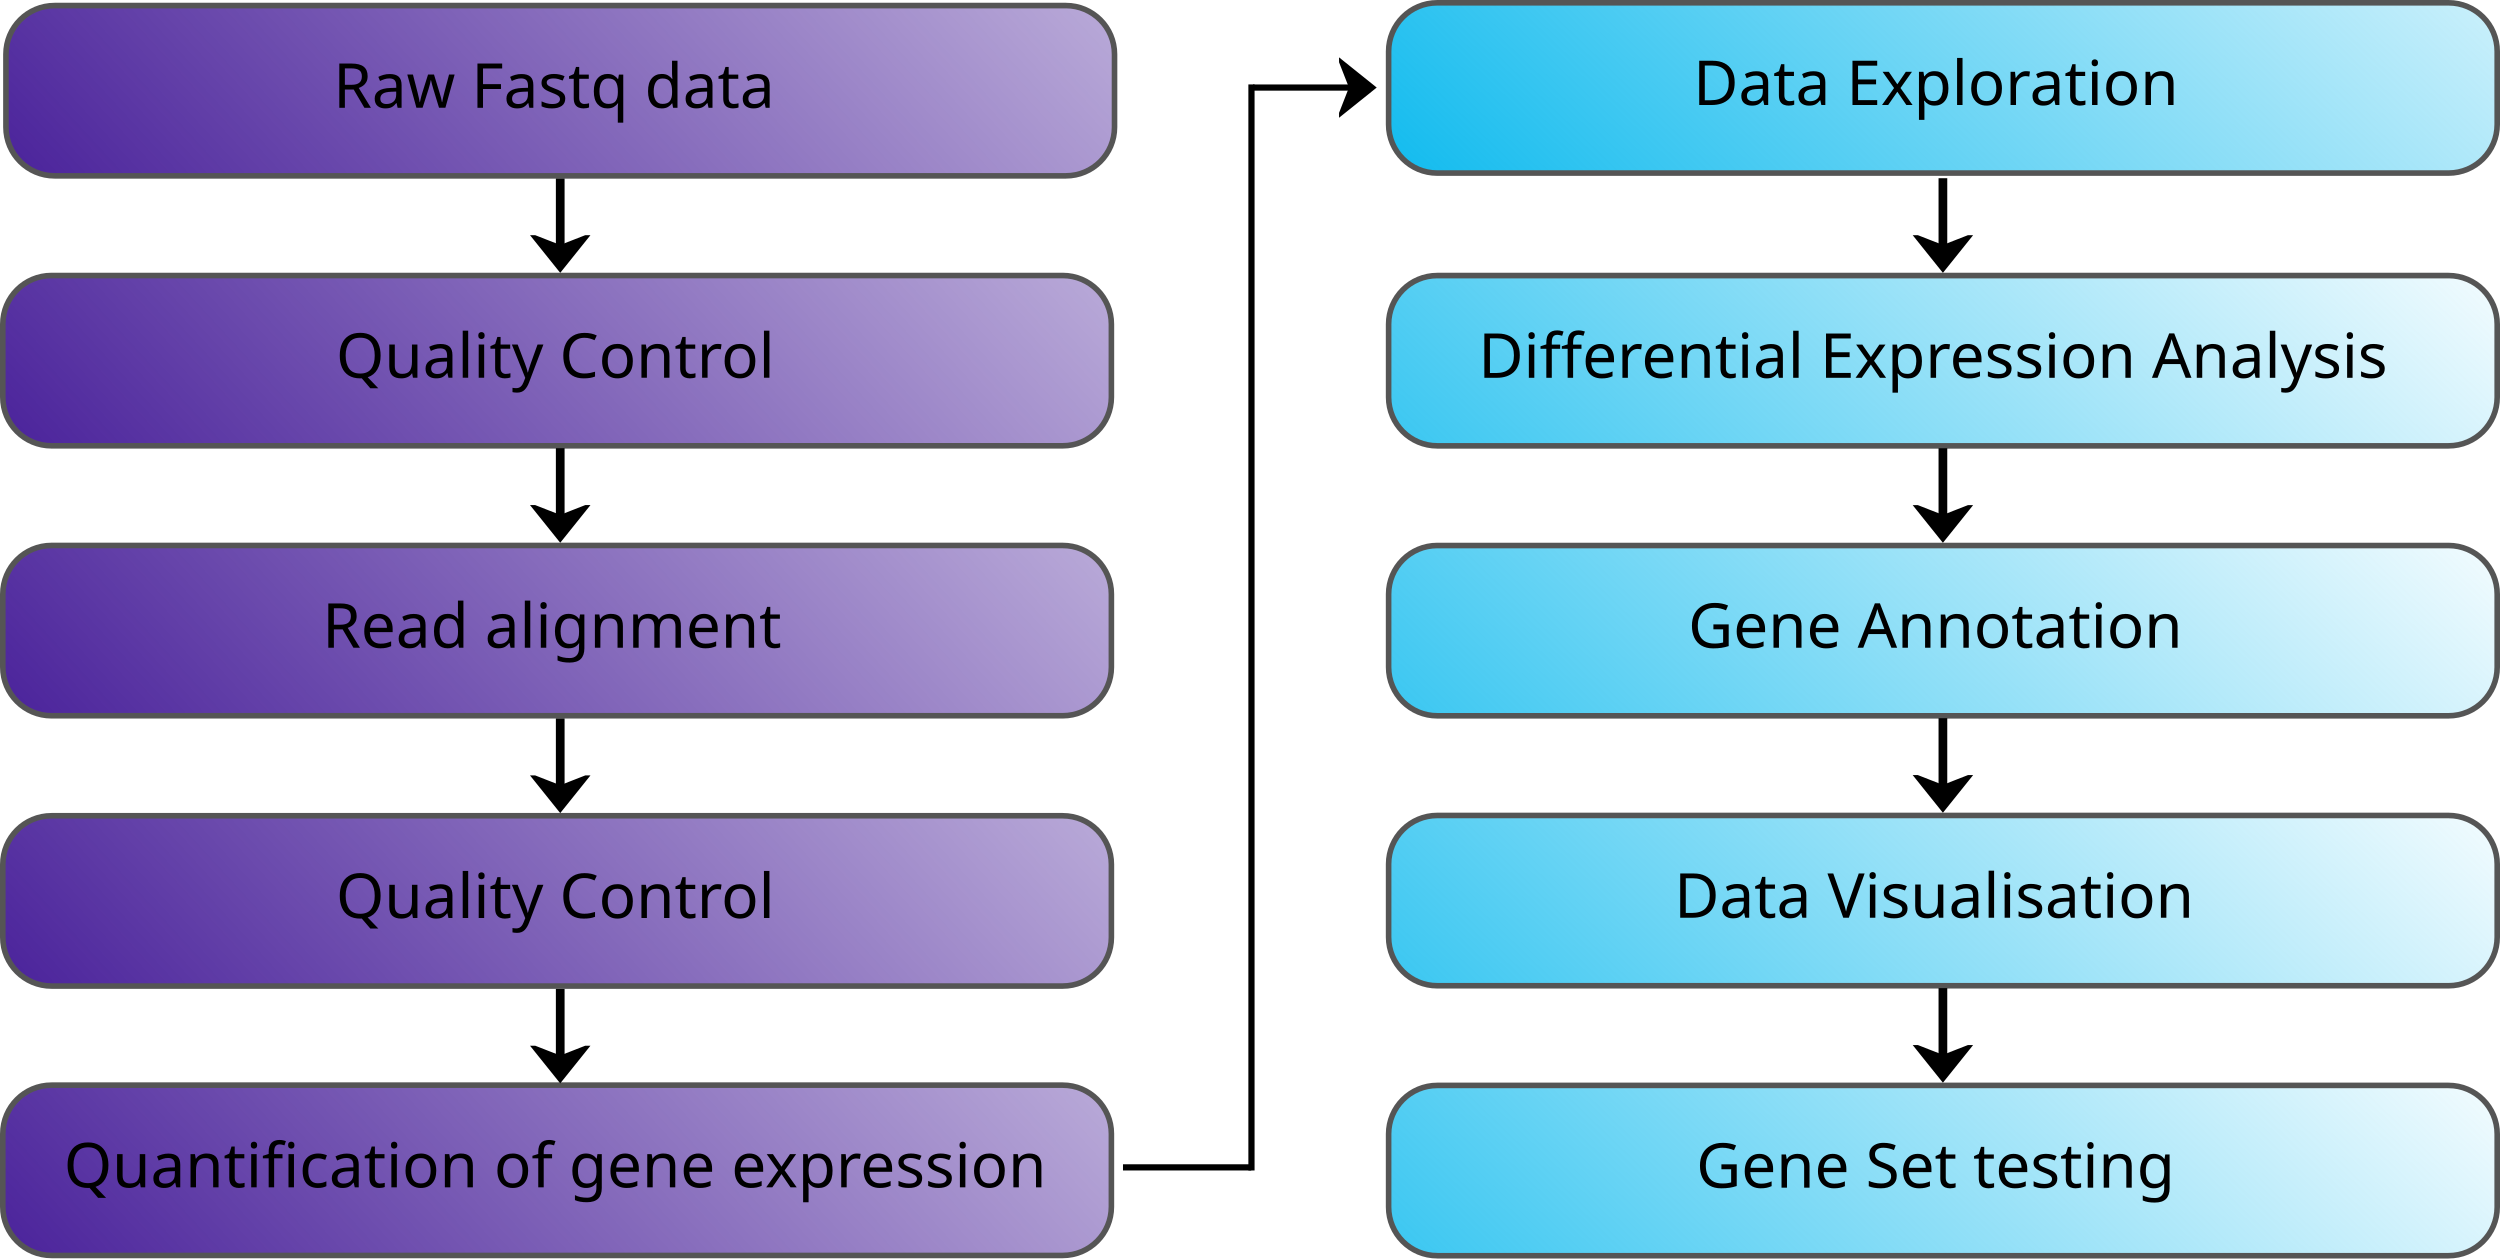
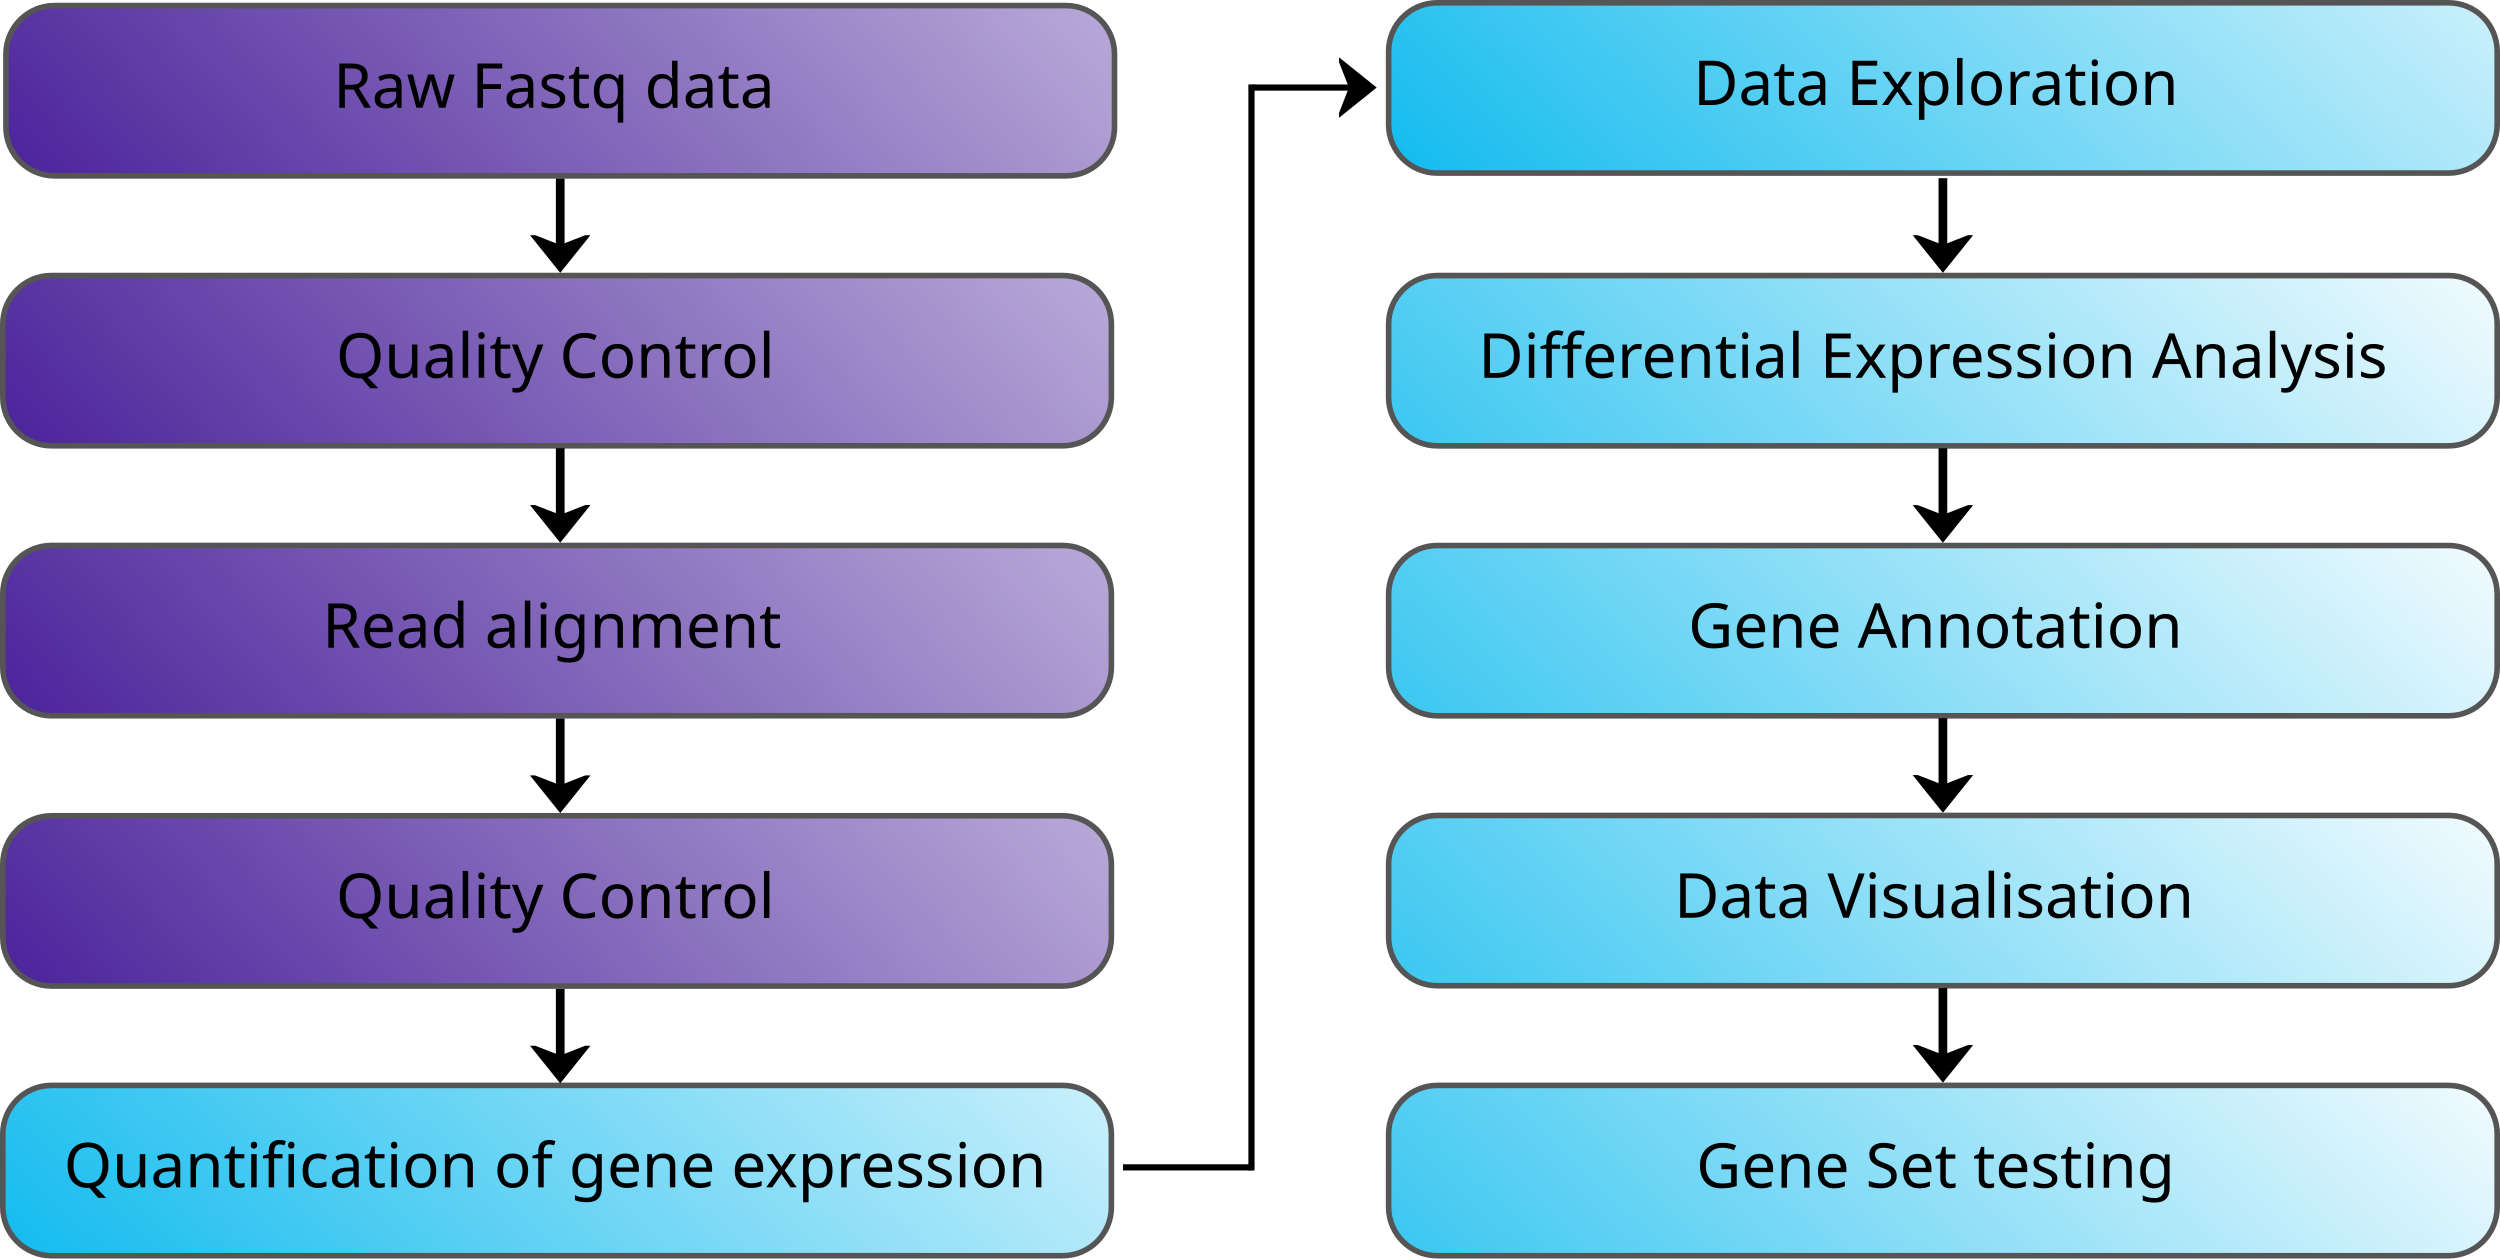
<svg xmlns="http://www.w3.org/2000/svg" xmlns:xlink="http://www.w3.org/1999/xlink" width="3227.329" height="1624.643" viewBox="0 0 3227.329 1624.643" id="svg4786" version="1.1">
  <defs id="defs4788">
    <linearGradient id="linearGradient5520">
      <stop style="stop-color:#2e008b;stop-opacity:1;" offset="0" id="stop5522" />
      <stop style="stop-color:#2e008b;stop-opacity:0;" offset="1" id="stop5524" />
    </linearGradient>
    <linearGradient id="linearGradient5436">
      <stop id="stop5514" offset="0" style="stop-color:#00b6ed;stop-opacity:1;" />
      <stop id="stop5516" offset="1" style="stop-color:#00b6ed;stop-opacity:0;" />
    </linearGradient>
    <linearGradient xlink:href="#linearGradient5436" id="linearGradient5466" x1="-400.02" y1="1848.362" x2="703.066" y2="700.829" gradientUnits="userSpaceOnUse" gradientTransform="translate(-103.4062,392.9263)" />
    <linearGradient xlink:href="#linearGradient5436" id="linearGradient5472" gradientUnits="userSpaceOnUse" x1="-400.02" y1="1848.362" x2="703.066" y2="700.829" gradientTransform="translate(-103.4062,741.4191)" />
    <linearGradient xlink:href="#linearGradient5436" id="linearGradient5476" gradientUnits="userSpaceOnUse" x1="-400.02" y1="1848.362" x2="703.066" y2="700.829" gradientTransform="translate(-103.4062,44.4335)" />
    <linearGradient xlink:href="#linearGradient5436" id="linearGradient5480" gradientUnits="userSpaceOnUse" gradientTransform="translate(-103.4062,-304.0592)" x1="-400.02" y1="1848.362" x2="703.066" y2="700.829" />
    <linearGradient xlink:href="#linearGradient5436" id="linearGradient5488" gradientUnits="userSpaceOnUse" gradientTransform="translate(-103.4062,-1345.912)" x1="-400.02" y1="1848.362" x2="703.066" y2="700.829" />
    <linearGradient xlink:href="#linearGradient5436" id="linearGradient5492" gradientUnits="userSpaceOnUse" gradientTransform="translate(0,-1542.773)" x1="-400.02" y1="1848.362" x2="703.066" y2="700.829" />
    <linearGradient xlink:href="#linearGradient5520" id="linearGradient5526" x1="-2316.843" y1="1046.031" x2="-648.585" y2="-488.044" gradientUnits="userSpaceOnUse" gradientTransform="translate(-99.61834,-360.922)" />
    <linearGradient xlink:href="#linearGradient5520" id="linearGradient5545" gradientUnits="userSpaceOnUse" gradientTransform="translate(-103.4062,-12.42919)" x1="-2316.843" y1="1046.031" x2="-648.585" y2="-488.044" />
    <linearGradient xlink:href="#linearGradient5520" id="linearGradient5555" gradientUnits="userSpaceOnUse" gradientTransform="translate(3.787842,-8.377617)" x1="-2316.843" y1="1046.031" x2="-648.585" y2="-488.044" />
    <linearGradient xlink:href="#linearGradient5436" id="linearGradient3885" gradientUnits="userSpaceOnUse" gradientTransform="translate(0,-1542.773)" x1="-400.02" y1="1848.362" x2="703.066" y2="700.829" />
    <linearGradient xlink:href="#linearGradient5520" id="linearGradient3901" gradientUnits="userSpaceOnUse" gradientTransform="translate(3.787842,-8.377617)" x1="-2316.843" y1="1046.031" x2="-648.585" y2="-488.044" />
    <linearGradient xlink:href="#linearGradient5520" id="linearGradient3907" gradientUnits="userSpaceOnUse" gradientTransform="translate(3.787842,-8.377617)" x1="-2316.843" y1="1046.031" x2="-648.585" y2="-488.044" />
    <linearGradient xlink:href="#linearGradient5520" id="linearGradient3912" gradientUnits="userSpaceOnUse" gradientTransform="translate(-103.4062,336.0635)" x1="-2316.843" y1="1046.031" x2="-648.585" y2="-488.044" />
-     <linearGradient xlink:href="#linearGradient5520" id="linearGradient3916" gradientUnits="userSpaceOnUse" gradientTransform="translate(-103.4062,1032.764)" x1="-2316.843" y1="1046.031" x2="-648.585" y2="-488.044" />
    <linearGradient xlink:href="#linearGradient5436" id="linearGradient3921" gradientUnits="userSpaceOnUse" gradientTransform="translate(-1670.437,51.461)" x1="-400.02" y1="1848.362" x2="703.066" y2="700.829" />
-     <linearGradient xlink:href="#linearGradient5520" id="linearGradient957" gradientUnits="userSpaceOnUse" gradientTransform="translate(-103.4062,684.9904)" x1="-2316.843" y1="1046.031" x2="-648.585" y2="-488.044" />
+     <linearGradient xlink:href="#linearGradient5520" id="linearGradient957" gradientUnits="userSpaceOnUse" gradientTransform="translate(-103.4061,684.9904)" x1="-2316.843" y1="1046.031" x2="-648.585" y2="-488.044" />
+     <linearGradient xlink:href="#linearGradient5436" id="linearGradient1077" gradientUnits="userSpaceOnUse" gradientTransform="translate(-1892.399,51.68535)" x1="-400.02" y1="1848.362" x2="703.066" y2="700.829" />
  </defs>
  <g id="layer1" transform="translate(2458.128,34.13074)">
-     <rect style="fill:url(#linearGradient3916);fill-opacity:1;stroke:#555555;stroke-width:7.236;stroke-miterlimit:4;stroke-dasharray:none;stroke-opacity:1" id="rect3914" width="1431.101" height="219.81" x="-2454.51" y="1366.742" ry="62.803" rx="62.803" />
+     <rect rx="62.803" style="fill:url(#linearGradient1077);fill-opacity:1;stroke:#555555;stroke-width:7.236;stroke-miterlimit:4;stroke-dasharray:none;stroke-opacity:1" id="rect1075" width="1431.101" height="219.81" x="-2454.51" y="1367.084" ry="62.803" />
    <text xml:space="preserve" style="font-style:normal;font-weight:normal;line-height:0%;font-family:sans-serif;text-align:center;letter-spacing:0px;word-spacing:0px;text-anchor:middle;fill:#000000;fill-opacity:1;stroke:none" x="-1733.721" y="1498.666" id="text5336">
      <tspan id="tspan5338" x="-1733.721" y="1498.666" style="font-size:80px;line-height:1.25">Quantification of gene expression</tspan>
    </text>
    <rect ry="62.803" y="-30.513" x="-665.517" height="219.81" width="1431.101" id="rect5486" style="fill:url(#linearGradient5488);fill-opacity:1;stroke:#555555;stroke-width:7.236;stroke-miterlimit:4;stroke-dasharray:none;stroke-opacity:1" rx="62.803" />
    <text id="text5349" y="101.428" x="48.764" style="font-style:normal;font-weight:normal;line-height:0%;font-family:sans-serif;text-align:center;letter-spacing:0px;word-spacing:0px;text-anchor:middle;fill:#000000;fill-opacity:1;stroke:none" xml:space="preserve">
      <tspan style="font-size:80px;line-height:1.25" y="101.428" x="48.764" id="tspan5351">Data Exploration</tspan>
    </text>
    <rect style="fill:url(#linearGradient5545);fill-opacity:1;stroke:#555555;stroke-width:7.236;stroke-miterlimit:4;stroke-dasharray:none;stroke-opacity:1" id="rect5539" width="1431.101" height="219.81" x="-2454.51" y="321.548" ry="62.803" rx="62.803" />
    <text xml:space="preserve" style="font-style:normal;font-weight:normal;line-height:0%;font-family:sans-serif;text-align:center;letter-spacing:0px;word-spacing:0px;text-anchor:middle;fill:#000000;fill-opacity:1;stroke:none" x="-1733.428" y="453.523" id="text5541">
      <tspan id="tspan5543" x="-1733.428" y="453.523" style="font-size:80px;line-height:1.25">Quality Control</tspan>
    </text>
    <rect ry="62.803" y="670.041" x="-2454.51" height="219.81" width="1431.101" id="rect5549" style="fill:url(#linearGradient3912);fill-opacity:1;stroke:#555555;stroke-width:7.236;stroke-miterlimit:4;stroke-dasharray:none;stroke-opacity:1" rx="62.803" />
    <text id="text5551" y="802.016" x="-1737.861" style="font-style:normal;font-weight:normal;line-height:0%;font-family:sans-serif;text-align:center;letter-spacing:0px;word-spacing:0px;text-anchor:middle;fill:#000000;fill-opacity:1;stroke:none" xml:space="preserve">
      <tspan style="font-size:80px;line-height:1.25" y="802.016" x="-1737.861" id="tspan5553">Read alignment</tspan>
    </text>
    <g id="g5619" transform="matrix(0.9860394,0,0,0.4999851,-9.361474,417.8415)">
      <path id="path5612" d="m -1749.982,-443.834 v 193.18" style="fill:none;stroke:#000000;stroke-width:11.4;stroke-linecap:butt;stroke-linejoin:miter;stroke-miterlimit:4;stroke-dasharray:none;stroke-opacity:1" />
      <path id="path5614" d="m -1786.659,-294.805 18.338,45.094 18.338,45.093 18.338,-45.093 18.339,-45.094 h -3.271 l -14.522,11.197 -18.884,14.56 -18.884,-14.56 -14.522,-11.197 z" style="fill:#000000;fill-opacity:1;stroke:#000000;stroke-width:3.874;stroke-miterlimit:4;stroke-dasharray:none;stroke-opacity:1" />
    </g>
    <rect ry="62.803" y="-26.945" x="-2450.462" height="219.81" width="1431.101" id="rect5508" style="fill:url(#linearGradient5526);fill-opacity:1;stroke:#555555;stroke-width:7.236;stroke-miterlimit:4;stroke-dasharray:none;stroke-opacity:1" rx="62.803" />
    <text id="text5528" y="105.031" x="-1735.186" style="font-style:normal;font-weight:normal;line-height:0%;font-family:sans-serif;text-align:center;letter-spacing:0px;word-spacing:0px;text-anchor:middle;fill:#000000;fill-opacity:1;stroke:none" xml:space="preserve">
      <tspan style="font-size:80px;line-height:1.25" y="105.031" x="-1735.186" id="tspan5530">Raw Fastq data</tspan>
    </text>
    <g transform="matrix(0.9860394,0,0,0.4999851,-9.361474,766.2763)" id="g5623">
      <path style="fill:none;stroke:#000000;stroke-width:11.4;stroke-linecap:butt;stroke-linejoin:miter;stroke-miterlimit:4;stroke-dasharray:none;stroke-opacity:1" d="m -1749.982,-443.834 v 193.18" id="path5625" />
      <path style="fill:#000000;fill-opacity:1;stroke:#000000;stroke-width:3.874;stroke-miterlimit:4;stroke-dasharray:none;stroke-opacity:1" d="m -1786.659,-294.805 18.338,45.094 18.338,45.093 18.338,-45.093 18.339,-45.094 h -3.271 l -14.522,11.197 -18.884,14.56 -18.884,-14.56 -14.522,-11.197 z" id="path5627" />
    </g>
-     <g id="g932" transform="translate(0,-344.8668)">
+     <g id="g932" transform="translate(0,-344.8669)">
      <rect rx="62.803" style="fill:url(#linearGradient5480);fill-opacity:1;stroke:#555555;stroke-width:7.236;stroke-miterlimit:4;stroke-dasharray:none;stroke-opacity:1" id="rect5478" width="1431.101" height="219.81" x="-665.517" y="666.473" ry="62.803" />
      <text xml:space="preserve" style="font-style:normal;font-weight:normal;line-height:0%;font-family:sans-serif;text-align:center;letter-spacing:0px;word-spacing:0px;text-anchor:middle;fill:#000000;fill-opacity:1;stroke:none" x="48.08" y="798.449" id="text5365">
        <tspan id="tspan5367" x="48.08" y="798.449" style="font-size:80px;line-height:1.25">Differential Expression Analysis</tspan>
      </text>
      <rect rx="62.803" ry="62.803" y="1014.966" x="-665.517" height="219.81" width="1431.101" id="rect5474" style="fill:url(#linearGradient5476);fill-opacity:1;stroke:#555555;stroke-width:7.236;stroke-miterlimit:4;stroke-dasharray:none;stroke-opacity:1" />
      <text id="text5375" y="1146.959" x="51.224" style="font-style:normal;font-weight:normal;line-height:0%;font-family:sans-serif;text-align:center;letter-spacing:0px;word-spacing:0px;text-anchor:middle;fill:#000000;fill-opacity:1;stroke:none" xml:space="preserve">
        <tspan style="font-size:80px;line-height:1.25" y="1146.959" x="51.224" id="tspan5377">Gene Annotation</tspan>
      </text>
      <rect rx="62.803" style="fill:url(#linearGradient5466);fill-opacity:1;stroke:#555555;stroke-width:7.236;stroke-miterlimit:4;stroke-dasharray:none;stroke-opacity:1" id="rect5381" width="1431.101" height="219.81" x="-665.517" y="1363.458" ry="62.803" />
      <text xml:space="preserve" style="font-style:normal;font-weight:normal;line-height:0%;font-family:sans-serif;text-align:center;letter-spacing:0px;word-spacing:0px;text-anchor:middle;fill:#000000;fill-opacity:1;stroke:none" x="49.545" y="1495.467" id="text5383">
        <tspan id="tspan5385" x="49.545" y="1495.467" style="font-size:80px;line-height:1.25">Data Visualisation</tspan>
      </text>
      <rect rx="62.803" ry="62.803" y="1711.951" x="-665.517" height="219.81" width="1431.101" id="rect5470" style="fill:url(#linearGradient5472);fill-opacity:1;stroke:#555555;stroke-width:7.236;stroke-miterlimit:4;stroke-dasharray:none;stroke-opacity:1" />
      <text id="text5391" y="1843.977" x="51.42" style="font-style:normal;font-weight:normal;line-height:0%;font-family:sans-serif;text-align:center;letter-spacing:0px;word-spacing:0px;text-anchor:middle;fill:#000000;fill-opacity:1;stroke:none" xml:space="preserve">
        <tspan style="font-size:80px;line-height:1.25" y="1843.977" x="51.42" id="tspan5393">Gene Set testing</tspan>
      </text>
      <g id="g5641" transform="matrix(0.9860394,0,0,0.4999851,1775.584,762.7083)">
        <path id="path5643" d="m -1749.982,-443.834 v 193.18" style="fill:none;stroke:#000000;stroke-width:11.4;stroke-linecap:butt;stroke-linejoin:miter;stroke-miterlimit:4;stroke-dasharray:none;stroke-opacity:1" />
        <path id="path5645" d="m -1786.659,-294.805 18.338,45.094 18.338,45.093 18.338,-45.093 18.339,-45.094 h -3.271 l -14.522,11.197 -18.884,14.56 -18.884,-14.56 -14.522,-11.197 z" style="fill:#000000;fill-opacity:1;stroke:#000000;stroke-width:3.874;stroke-miterlimit:4;stroke-dasharray:none;stroke-opacity:1" />
      </g>
      <g transform="matrix(0.9860394,0,0,0.4999851,1775.584,1111.201)" id="g5647">
        <path style="fill:none;stroke:#000000;stroke-width:11.4;stroke-linecap:butt;stroke-linejoin:miter;stroke-miterlimit:4;stroke-dasharray:none;stroke-opacity:1" d="m -1749.982,-443.834 v 193.18" id="path5649" />
        <path style="fill:#000000;fill-opacity:1;stroke:#000000;stroke-width:3.874;stroke-miterlimit:4;stroke-dasharray:none;stroke-opacity:1" d="m -1786.659,-294.805 18.338,45.094 18.338,45.093 18.338,-45.093 18.339,-45.094 h -3.271 l -14.522,11.197 -18.884,14.56 -18.884,-14.56 -14.522,-11.197 z" id="path5651" />
      </g>
      <g transform="matrix(0.9860394,0,0,0.4999851,1775.584,1459.694)" id="g5653">
        <path style="fill:none;stroke:#000000;stroke-width:11.4;stroke-linecap:butt;stroke-linejoin:miter;stroke-miterlimit:4;stroke-dasharray:none;stroke-opacity:1" d="m -1749.982,-443.834 v 193.18" id="path5655" />
        <path style="fill:#000000;fill-opacity:1;stroke:#000000;stroke-width:3.874;stroke-miterlimit:4;stroke-dasharray:none;stroke-opacity:1" d="m -1786.659,-294.805 18.338,45.094 18.338,45.093 18.338,-45.093 18.339,-45.094 h -3.271 l -14.522,11.197 -18.884,14.56 -18.884,-14.56 -14.522,-11.197 z" id="path5657" />
      </g>
      <g id="g5659" transform="matrix(0.9860394,0,0,0.4999851,1775.584,1808.187)">
        <path id="path5661" d="m -1749.982,-443.834 v 193.18" style="fill:none;stroke:#000000;stroke-width:11.4;stroke-linecap:butt;stroke-linejoin:miter;stroke-miterlimit:4;stroke-dasharray:none;stroke-opacity:1" />
        <path id="path5663" d="m -1786.659,-294.805 18.338,45.094 18.338,45.093 18.338,-45.093 18.339,-45.094 h -3.271 l -14.522,11.197 -18.884,14.56 -18.884,-14.56 -14.522,-11.197 z" style="fill:#000000;fill-opacity:1;stroke:#000000;stroke-width:3.874;stroke-miterlimit:4;stroke-dasharray:none;stroke-opacity:1" />
      </g>
    </g>
    <g id="g5707" transform="translate(0,348.0009)">
      <path style="fill:none;stroke:#000000;stroke-width:8;stroke-linecap:butt;stroke-linejoin:miter;stroke-miterlimit:4;stroke-dasharray:none;stroke-opacity:1" d="m -840.55,-269.101 h 134.465" id="path5667" />
      <path style="fill:#000000;fill-opacity:1;stroke:#000000;stroke-width:2.72;stroke-miterlimit:4;stroke-dasharray:none;stroke-opacity:1" d="m -728.159,-232.936 22.546,-18.082 22.546,-18.082 -22.546,-18.082 -22.546,-18.083 v 3.226 l 5.598,14.319 7.28,18.62 -7.28,18.62 -5.598,14.32 z" id="path5669" />
      <path id="path5675" d="m -1008.429,1124.87 h 165.534" style="fill:none;stroke:#000000;stroke-width:8;stroke-linecap:butt;stroke-linejoin:miter;stroke-miterlimit:4;stroke-dasharray:none;stroke-opacity:1" />
      <path style="fill:none;stroke:#000000;stroke-width:8;stroke-linecap:butt;stroke-linejoin:miter;stroke-miterlimit:4;stroke-dasharray:none;stroke-opacity:1" d="M -842.569,1128.873 V -273.145" id="path5681" />
    </g>
    <g id="g3879" transform="matrix(0.9860394,0,0,0.4999851,-9.361474,1464.188)">
      <path id="path3881" d="m -1749.982,-443.834 v 193.18" style="fill:none;stroke:#000000;stroke-width:11.4;stroke-linecap:butt;stroke-linejoin:miter;stroke-miterlimit:4;stroke-dasharray:none;stroke-opacity:1" />
      <path id="path3883" d="m -1786.659,-294.805 18.338,45.094 18.338,45.093 18.338,-45.093 18.339,-45.094 h -3.271 l -14.522,11.197 -18.884,14.56 -18.884,-14.56 -14.522,-11.197 z" style="fill:#000000;fill-opacity:1;stroke:#000000;stroke-width:3.874;stroke-miterlimit:4;stroke-dasharray:none;stroke-opacity:1" />
    </g>
    <rect ry="62.803" y="1018.968" x="-2454.51" height="219.81" width="1431.101" id="rect931" style="fill:url(#linearGradient957);fill-opacity:1;stroke:#555555;stroke-width:7.236;stroke-miterlimit:4;stroke-dasharray:none;stroke-opacity:1" rx="62.803" />
    <text id="text935" y="1150.943" x="-1733.428" style="font-style:normal;font-weight:normal;line-height:0%;font-family:sans-serif;text-align:center;letter-spacing:0px;word-spacing:0px;text-anchor:middle;fill:#000000;fill-opacity:1;stroke:none" xml:space="preserve">
      <tspan style="font-size:80px;line-height:1.25" y="1150.943" x="-1733.428" id="tspan933">Quality Control</tspan>
    </text>
    <g transform="matrix(0.9860394,0,0,0.4999851,-9.361474,1115.261)" id="g945">
      <path style="fill:none;stroke:#000000;stroke-width:11.4;stroke-linecap:butt;stroke-linejoin:miter;stroke-miterlimit:4;stroke-dasharray:none;stroke-opacity:1" d="m -1749.982,-443.834 v 193.18" id="path941" />
      <path style="fill:#000000;fill-opacity:1;stroke:#000000;stroke-width:3.874;stroke-miterlimit:4;stroke-dasharray:none;stroke-opacity:1" d="m -1786.659,-294.805 18.338,45.094 18.338,45.093 18.338,-45.093 18.339,-45.094 h -3.271 l -14.522,11.197 -18.884,14.56 -18.884,-14.56 -14.522,-11.197 z" id="path943" />
    </g>
  </g>
</svg>
